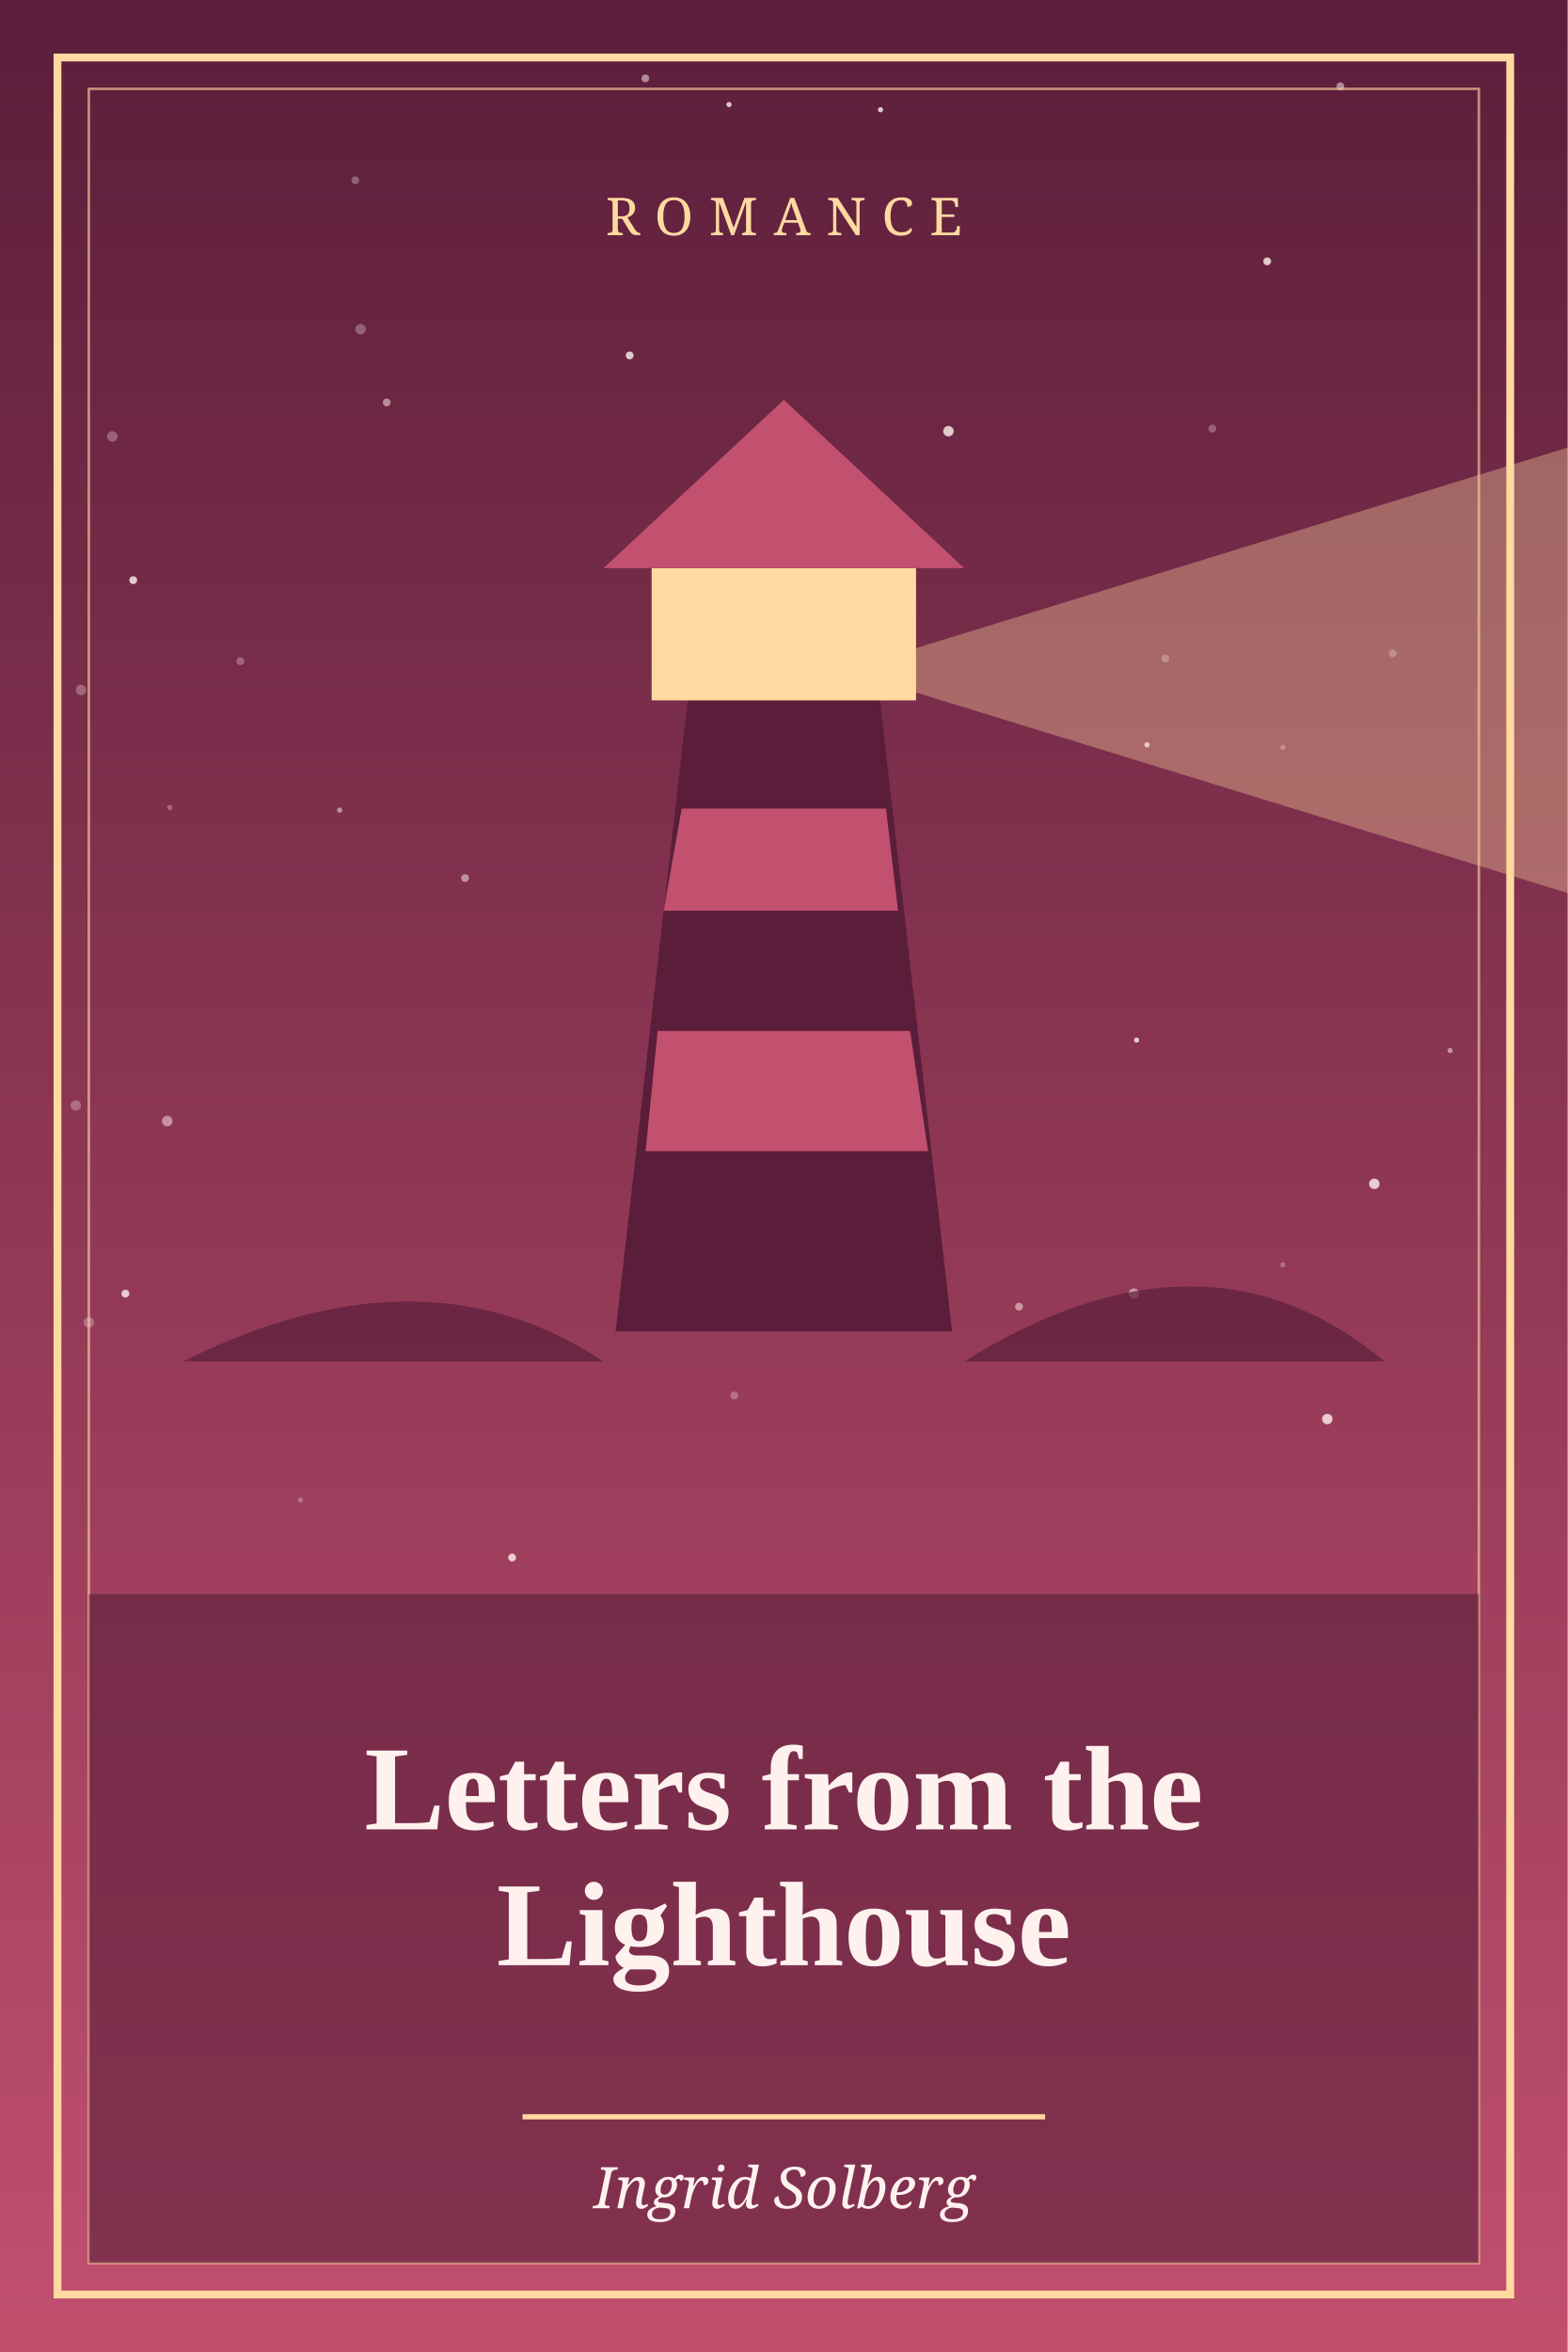
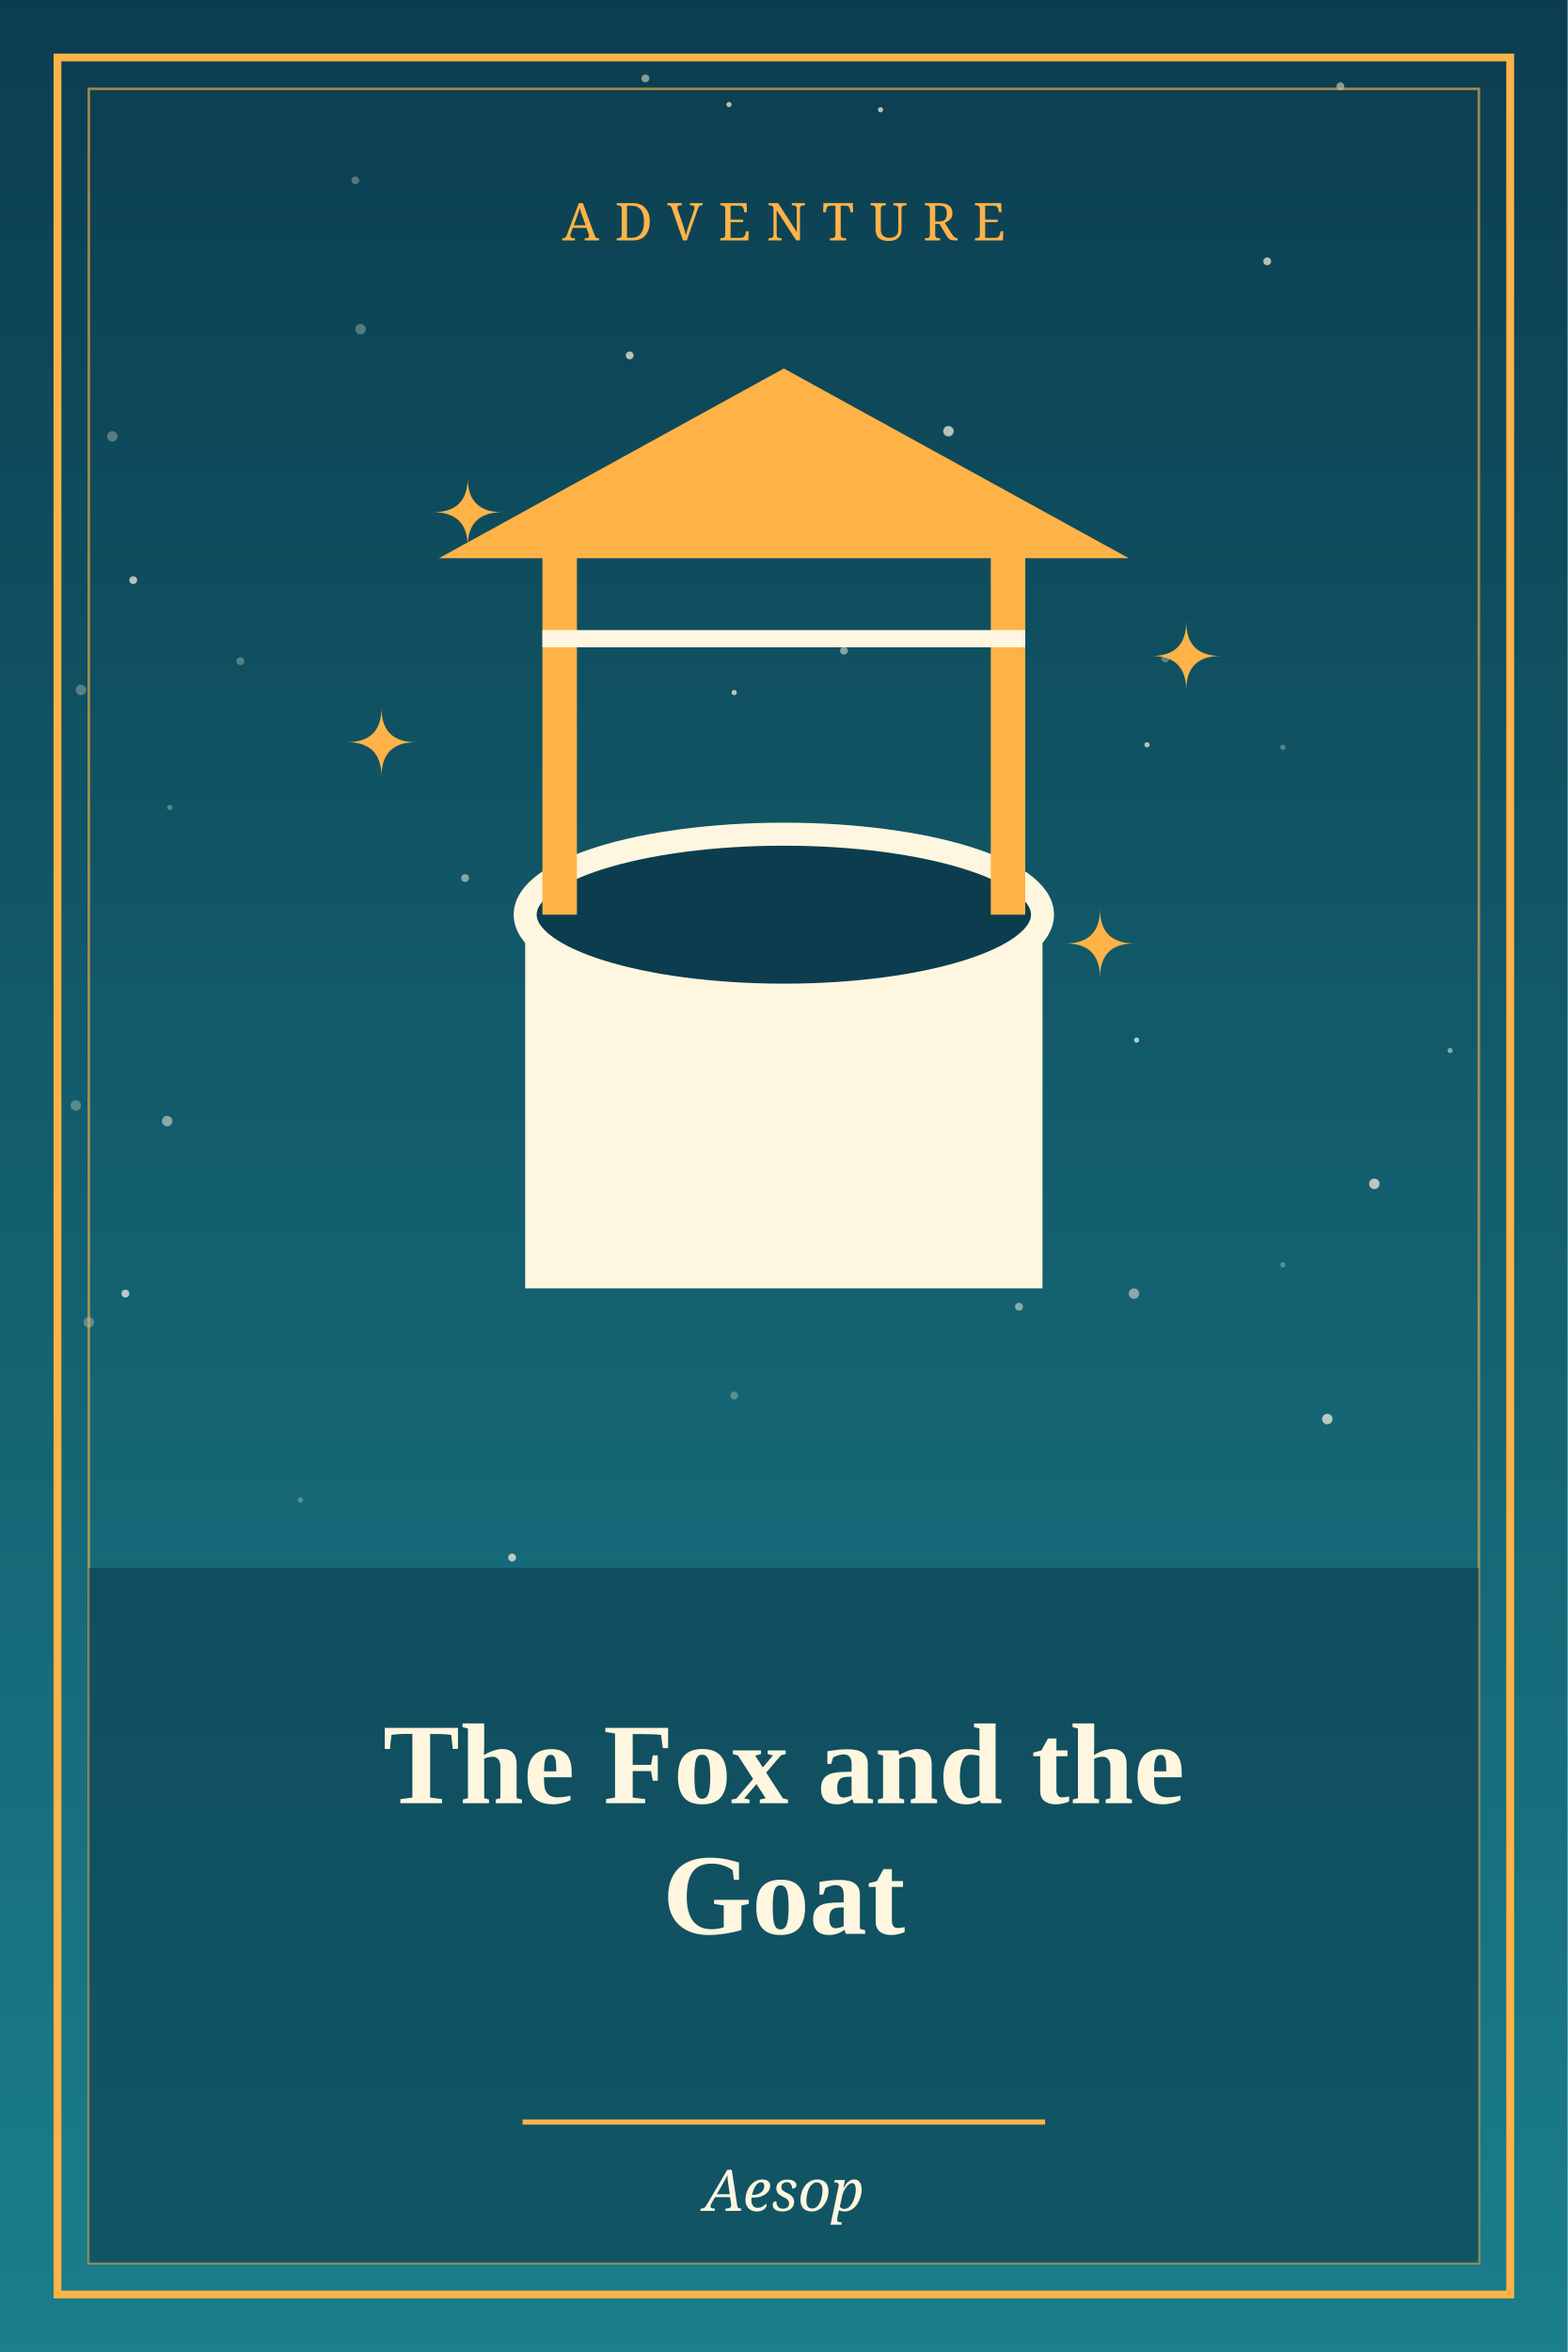
<svg xmlns="http://www.w3.org/2000/svg" viewBox="0 0 600 900" width="600" height="900">
  <defs>
    <linearGradient id="g" x1="0" y1="0" x2="0" y2="1">
-       <stop offset="0" stop-color="#5a1e3a" />
-       <stop offset="1" stop-color="#c2506f" />
+       <stop offset="0" stop-color="#0b3d4f" />
+       <stop offset="1" stop-color="#1b7f8c" />
    </linearGradient>
    <radialGradient id="v" cx=".5" cy=".5" r=".75">
      <stop offset=".6" stop-color="#000" stop-opacity="0" />
-       <stop offset="1" stop-color="#000" stop-opacity=".45" />
+       <stop offset="1" stop-color="#000" stop-opacity=".4" />
    </radialGradient>
  </defs>
  <rect width="600" height="900" fill="url(#g)" />
-   <circle cx="390" cy="500" r="1.5" fill="#fff1ee" opacity="0.5" />
-   <circle cx="446" cy="252" r="1.5" fill="#fff1ee" opacity="0.3" />
-   <circle cx="439" cy="285" r="1" fill="#fff1ee" opacity="0.8" />
-   <circle cx="247" cy="30" r="1.5" fill="#fff1ee" opacity="0.5" />
-   <circle cx="363" cy="165" r="2" fill="#fff1ee" opacity="0.8" />
-   <circle cx="337" cy="42" r="1" fill="#fff1ee" opacity="0.8" />
-   <circle cx="279" cy="40" r="1" fill="#fff1ee" opacity="0.8" />
-   <circle cx="48" cy="495" r="1.5" fill="#fff1ee" opacity="0.8" />
-   <circle cx="323" cy="249" r="1.5" fill="#fff1ee" opacity="0.5" />
-   <circle cx="284" cy="450" r="1" fill="#fff1ee" opacity="0.5" />
-   <circle cx="526" cy="453" r="2" fill="#fff1ee" opacity="0.8" />
-   <circle cx="196" cy="596" r="1.5" fill="#fff1ee" opacity="0.8" />
-   <circle cx="65" cy="309" r="1" fill="#fff1ee" opacity="0.3" />
-   <circle cx="555" cy="402" r="1" fill="#fff1ee" opacity="0.5" />
-   <circle cx="178" cy="336" r="1.5" fill="#fff1ee" opacity="0.5" />
-   <circle cx="491" cy="484" r="1" fill="#fff1ee" opacity="0.3" />
-   <circle cx="513" cy="33" r="1.5" fill="#fff1ee" opacity="0.5" />
-   <circle cx="34" cy="506" r="2" fill="#fff1ee" opacity="0.3" />
-   <circle cx="485" cy="100" r="1.5" fill="#fff1ee" opacity="0.8" />
-   <circle cx="43" cy="167" r="2" fill="#fff1ee" opacity="0.3" />
-   <circle cx="435" cy="398" r="1" fill="#fff1ee" opacity="0.8" />
-   <circle cx="64" cy="429" r="2" fill="#fff1ee" opacity="0.5" />
-   <circle cx="508" cy="543" r="2" fill="#fff1ee" opacity="0.8" />
-   <circle cx="92" cy="253" r="1.5" fill="#fff1ee" opacity="0.3" />
-   <circle cx="115" cy="574" r="1" fill="#fff1ee" opacity="0.3" />
-   <circle cx="29" cy="423" r="2" fill="#fff1ee" opacity="0.3" />
-   <circle cx="136" cy="69" r="1.5" fill="#fff1ee" opacity="0.3" />
-   <circle cx="281" cy="265" r="1" fill="#fff1ee" opacity="0.8" />
-   <circle cx="31" cy="264" r="2" fill="#fff1ee" opacity="0.3" />
-   <circle cx="138" cy="126" r="2" fill="#fff1ee" opacity="0.3" />
-   <circle cx="294" cy="417" r="1.5" fill="#fff1ee" opacity="0.3" />
-   <circle cx="434" cy="495" r="2" fill="#fff1ee" opacity="0.5" />
-   <circle cx="491" cy="286" r="1" fill="#fff1ee" opacity="0.3" />
-   <circle cx="51" cy="222" r="1.5" fill="#fff1ee" opacity="0.8" />
-   <circle cx="281" cy="534" r="1.5" fill="#fff1ee" opacity="0.3" />
-   <circle cx="241" cy="136" r="1.5" fill="#fff1ee" opacity="0.8" />
-   <circle cx="130" cy="310" r="1" fill="#fff1ee" opacity="0.5" />
-   <circle cx="464" cy="164" r="1.5" fill="#fff1ee" opacity="0.3" />
-   <circle cx="148" cy="154" r="1.5" fill="#fff1ee" opacity="0.5" />
-   <circle cx="533" cy="250" r="1.5" fill="#fff1ee" opacity="0.3" />
-   <rect x="22" y="22" width="556" height="856" fill="none" stroke="#ffd9a0" stroke-width="3" />
-   <rect x="34" y="34" width="532" height="832" fill="none" stroke="#ffd9a0" stroke-width="1" opacity=".6" />
-   <text x="300" y="90" text-anchor="middle" font-family="Georgia,serif" font-size="20" letter-spacing="6" fill="#ffd9a0">ROMANCE</text>
-   <g transform="translate(300,360) scale(2.3)">
-     <polygon points="10,-45 140,-85 140,-5" fill="#ffd9a0" opacity=".35" />
-     <polygon points="-28,65 28,65 16,-40 -16,-40" fill="#5a1e3a" />
-     <polygon points="-23,35 24,35 21,15 -21,15" fill="#c2506f" />
-     <polygon points="-20,-5 19,-5 17,-22 -17,-22" fill="#c2506f" />
-     <rect x="-22" y="-62" width="44" height="22" fill="#ffd9a0" />
-     <polygon points="-30,-62 0,-90 30,-62" fill="#c2506f" />
-     <path d="M-100,70 Q-60,50 -30,70Z M30,70 Q70,45 100,70Z" fill="#5a1e3a" opacity=".7" />
+   <circle cx="390" cy="500" r="1.5" fill="#fff6df" opacity="0.5" />
+   <circle cx="446" cy="252" r="1.5" fill="#fff6df" opacity="0.3" />
+   <circle cx="439" cy="285" r="1" fill="#fff6df" opacity="0.7" />
+   <circle cx="247" cy="30" r="1.5" fill="#fff6df" opacity="0.5" />
+   <circle cx="363" cy="165" r="2" fill="#fff6df" opacity="0.7" />
+   <circle cx="337" cy="42" r="1" fill="#fff6df" opacity="0.7" />
+   <circle cx="279" cy="40" r="1" fill="#fff6df" opacity="0.7" />
+   <circle cx="48" cy="495" r="1.5" fill="#fff6df" opacity="0.7" />
+   <circle cx="323" cy="249" r="1.5" fill="#fff6df" opacity="0.5" />
+   <circle cx="284" cy="450" r="1" fill="#fff6df" opacity="0.5" />
+   <circle cx="526" cy="453" r="2" fill="#fff6df" opacity="0.7" />
+   <circle cx="196" cy="596" r="1.5" fill="#fff6df" opacity="0.7" />
+   <circle cx="65" cy="309" r="1" fill="#fff6df" opacity="0.3" />
+   <circle cx="555" cy="402" r="1" fill="#fff6df" opacity="0.5" />
+   <circle cx="178" cy="336" r="1.5" fill="#fff6df" opacity="0.5" />
+   <circle cx="491" cy="484" r="1" fill="#fff6df" opacity="0.3" />
+   <circle cx="513" cy="33" r="1.5" fill="#fff6df" opacity="0.5" />
+   <circle cx="34" cy="506" r="2" fill="#fff6df" opacity="0.3" />
+   <circle cx="485" cy="100" r="1.5" fill="#fff6df" opacity="0.7" />
+   <circle cx="43" cy="167" r="2" fill="#fff6df" opacity="0.3" />
+   <circle cx="435" cy="398" r="1" fill="#fff6df" opacity="0.7" />
+   <circle cx="64" cy="429" r="2" fill="#fff6df" opacity="0.5" />
+   <circle cx="508" cy="543" r="2" fill="#fff6df" opacity="0.7" />
+   <circle cx="92" cy="253" r="1.5" fill="#fff6df" opacity="0.3" />
+   <circle cx="115" cy="574" r="1" fill="#fff6df" opacity="0.3" />
+   <circle cx="29" cy="423" r="2" fill="#fff6df" opacity="0.3" />
+   <circle cx="136" cy="69" r="1.5" fill="#fff6df" opacity="0.3" />
+   <circle cx="281" cy="265" r="1" fill="#fff6df" opacity="0.7" />
+   <circle cx="31" cy="264" r="2" fill="#fff6df" opacity="0.3" />
+   <circle cx="138" cy="126" r="2" fill="#fff6df" opacity="0.3" />
+   <circle cx="294" cy="417" r="1.5" fill="#fff6df" opacity="0.3" />
+   <circle cx="434" cy="495" r="2" fill="#fff6df" opacity="0.5" />
+   <circle cx="491" cy="286" r="1" fill="#fff6df" opacity="0.3" />
+   <circle cx="51" cy="222" r="1.5" fill="#fff6df" opacity="0.7" />
+   <circle cx="281" cy="534" r="1.5" fill="#fff6df" opacity="0.3" />
+   <circle cx="241" cy="136" r="1.5" fill="#fff6df" opacity="0.7" />
+   <rect x="22" y="22" width="556" height="856" fill="none" stroke="#ffb347" stroke-width="3" />
+   <rect x="34" y="34" width="532" height="832" fill="none" stroke="#ffb347" stroke-width="1" opacity=".6" />
+   <text x="300" y="92" text-anchor="middle" font-family="Georgia,serif" font-size="20" letter-spacing="6" fill="#ffb347">ADVENTURE</text>
+   <g transform="translate(300,350) scale(2.2)">
+     <rect x="-45" y="0" width="90" height="65" fill="#fff6df" />
+     <ellipse cy="0" rx="45" ry="14" fill="#0b3d4f" stroke="#fff6df" stroke-width="4" />
+     <rect x="-42" y="-65" width="6" height="65" fill="#ffb347" />
+     <rect x="36" y="-65" width="6" height="65" fill="#ffb347" />
+     <polygon points="-60,-62 0,-95 60,-62" fill="#ffb347" />
+     <line x1="-42" y1="-48" x2="42" y2="-48" stroke="#fff6df" stroke-width="3" />
+     <path d="M-70,-36 Q-70,-30 -64,-30 Q-70,-30 -70,-24 Q-70,-30 -76,-30 Q-70,-30 -70,-36Z" fill="#ffb347" />
+     <path d="M70,-51 Q70,-45 76,-45 Q70,-45 70,-39 Q70,-45 64,-45 Q70,-45 70,-51Z" fill="#ffb347" />
+     <path d="M-55,-76 Q-55,-70 -49,-70 Q-55,-70 -55,-64 Q-55,-70 -61,-70 Q-55,-70 -55,-76Z" fill="#ffb347" />
+     <path d="M55,-1 Q55,5 61,5 Q55,5 55,11 Q55,5 49,5 Q55,5 55,-1Z" fill="#ffb347" />
  </g>
-   <rect x="34" y="610" width="532" height="256" fill="#5a1e3a" opacity=".6" />
-   <text x="300" y="700" text-anchor="middle" font-family="Georgia,'Times New Roman',serif" font-size="46" font-weight="700" fill="#fff1ee">Letters from the</text>
-   <text x="300" y="752" text-anchor="middle" font-family="Georgia,'Times New Roman',serif" font-size="46" font-weight="700" fill="#fff1ee">Lighthouse</text>
-   <line x1="200" y1="810" x2="400" y2="810" stroke="#ffd9a0" stroke-width="2" />
-   <text x="300" y="845" text-anchor="middle" font-family="Georgia,serif" font-size="22" font-style="italic" fill="#fff1ee">Ingrid Solberg</text>
+   <rect x="34" y="600" width="532" height="266" fill="#0b3d4f" opacity=".62" />
+   <text x="300" y="690" text-anchor="middle" font-family="Georgia,'Times New Roman',serif" font-size="44" font-weight="700" fill="#fff6df">The Fox and the</text>
+   <text x="300" y="740" text-anchor="middle" font-family="Georgia,'Times New Roman',serif" font-size="44" font-weight="700" fill="#fff6df">Goat</text>
+   <line x1="200" y1="812" x2="400" y2="812" stroke="#ffb347" stroke-width="2" />
+   <text x="300" y="846" text-anchor="middle" font-family="Georgia,serif" font-size="22" font-style="italic" fill="#fff6df">Aesop</text>
</svg>
